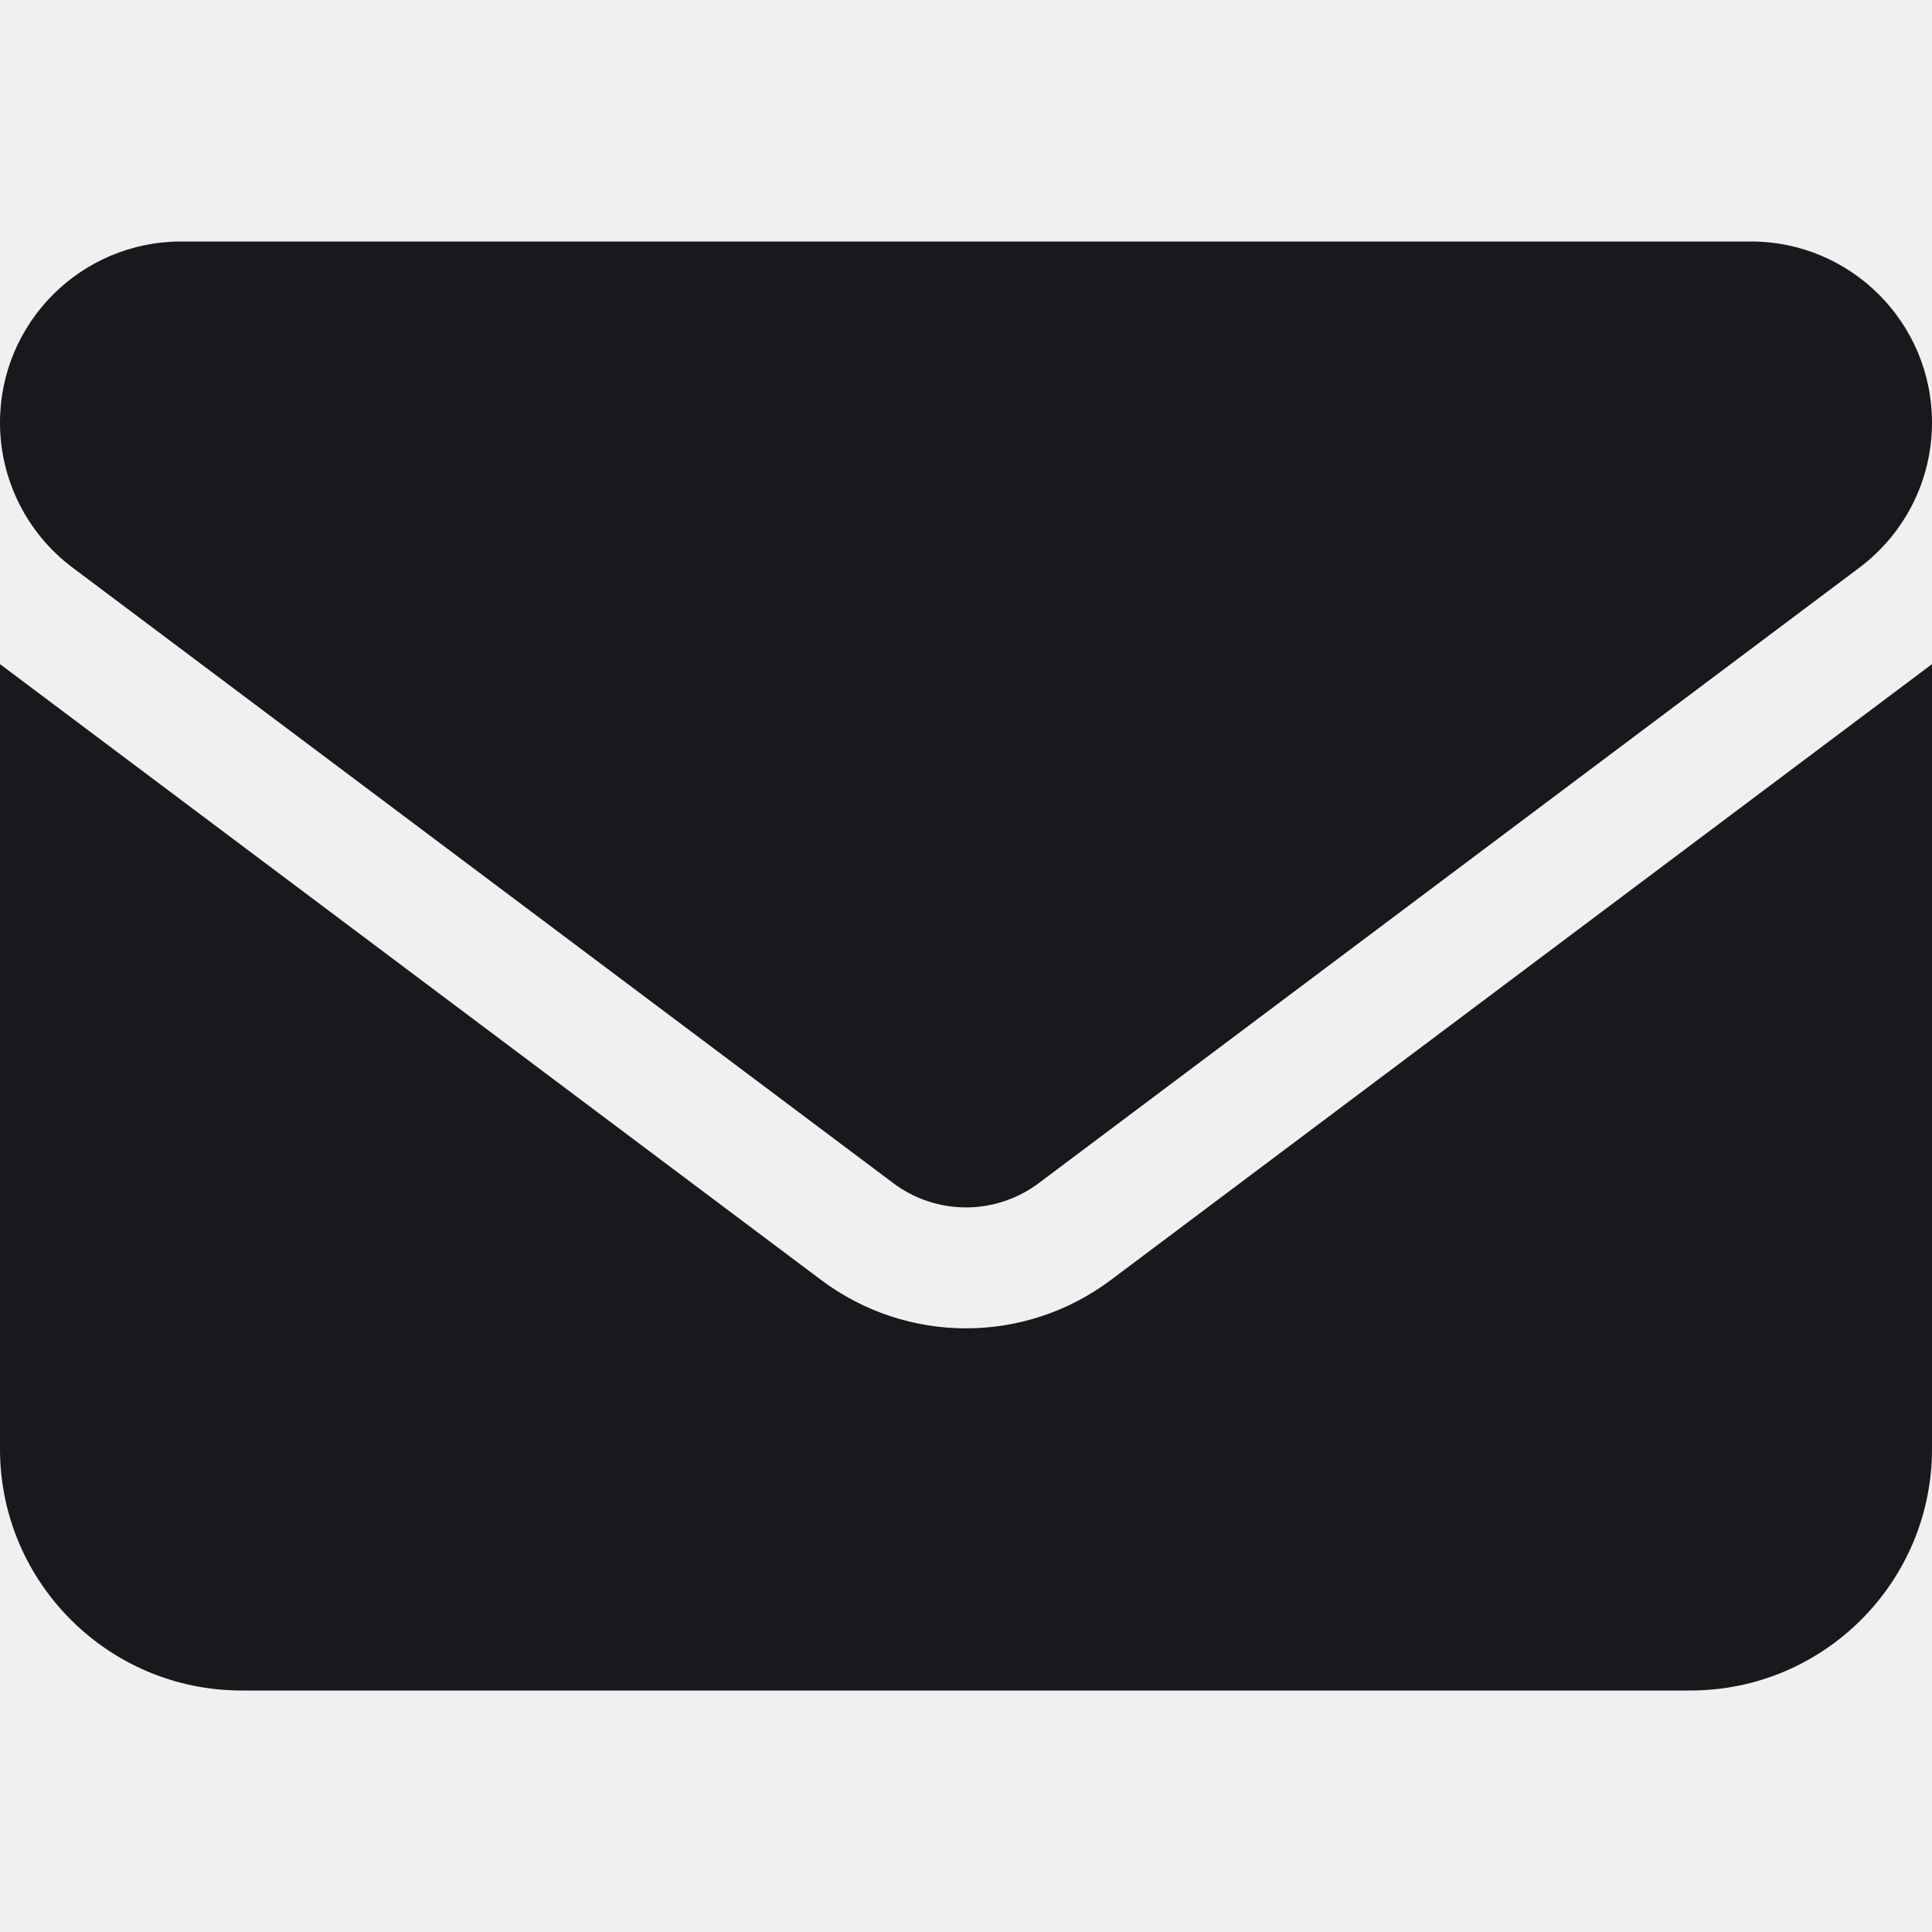
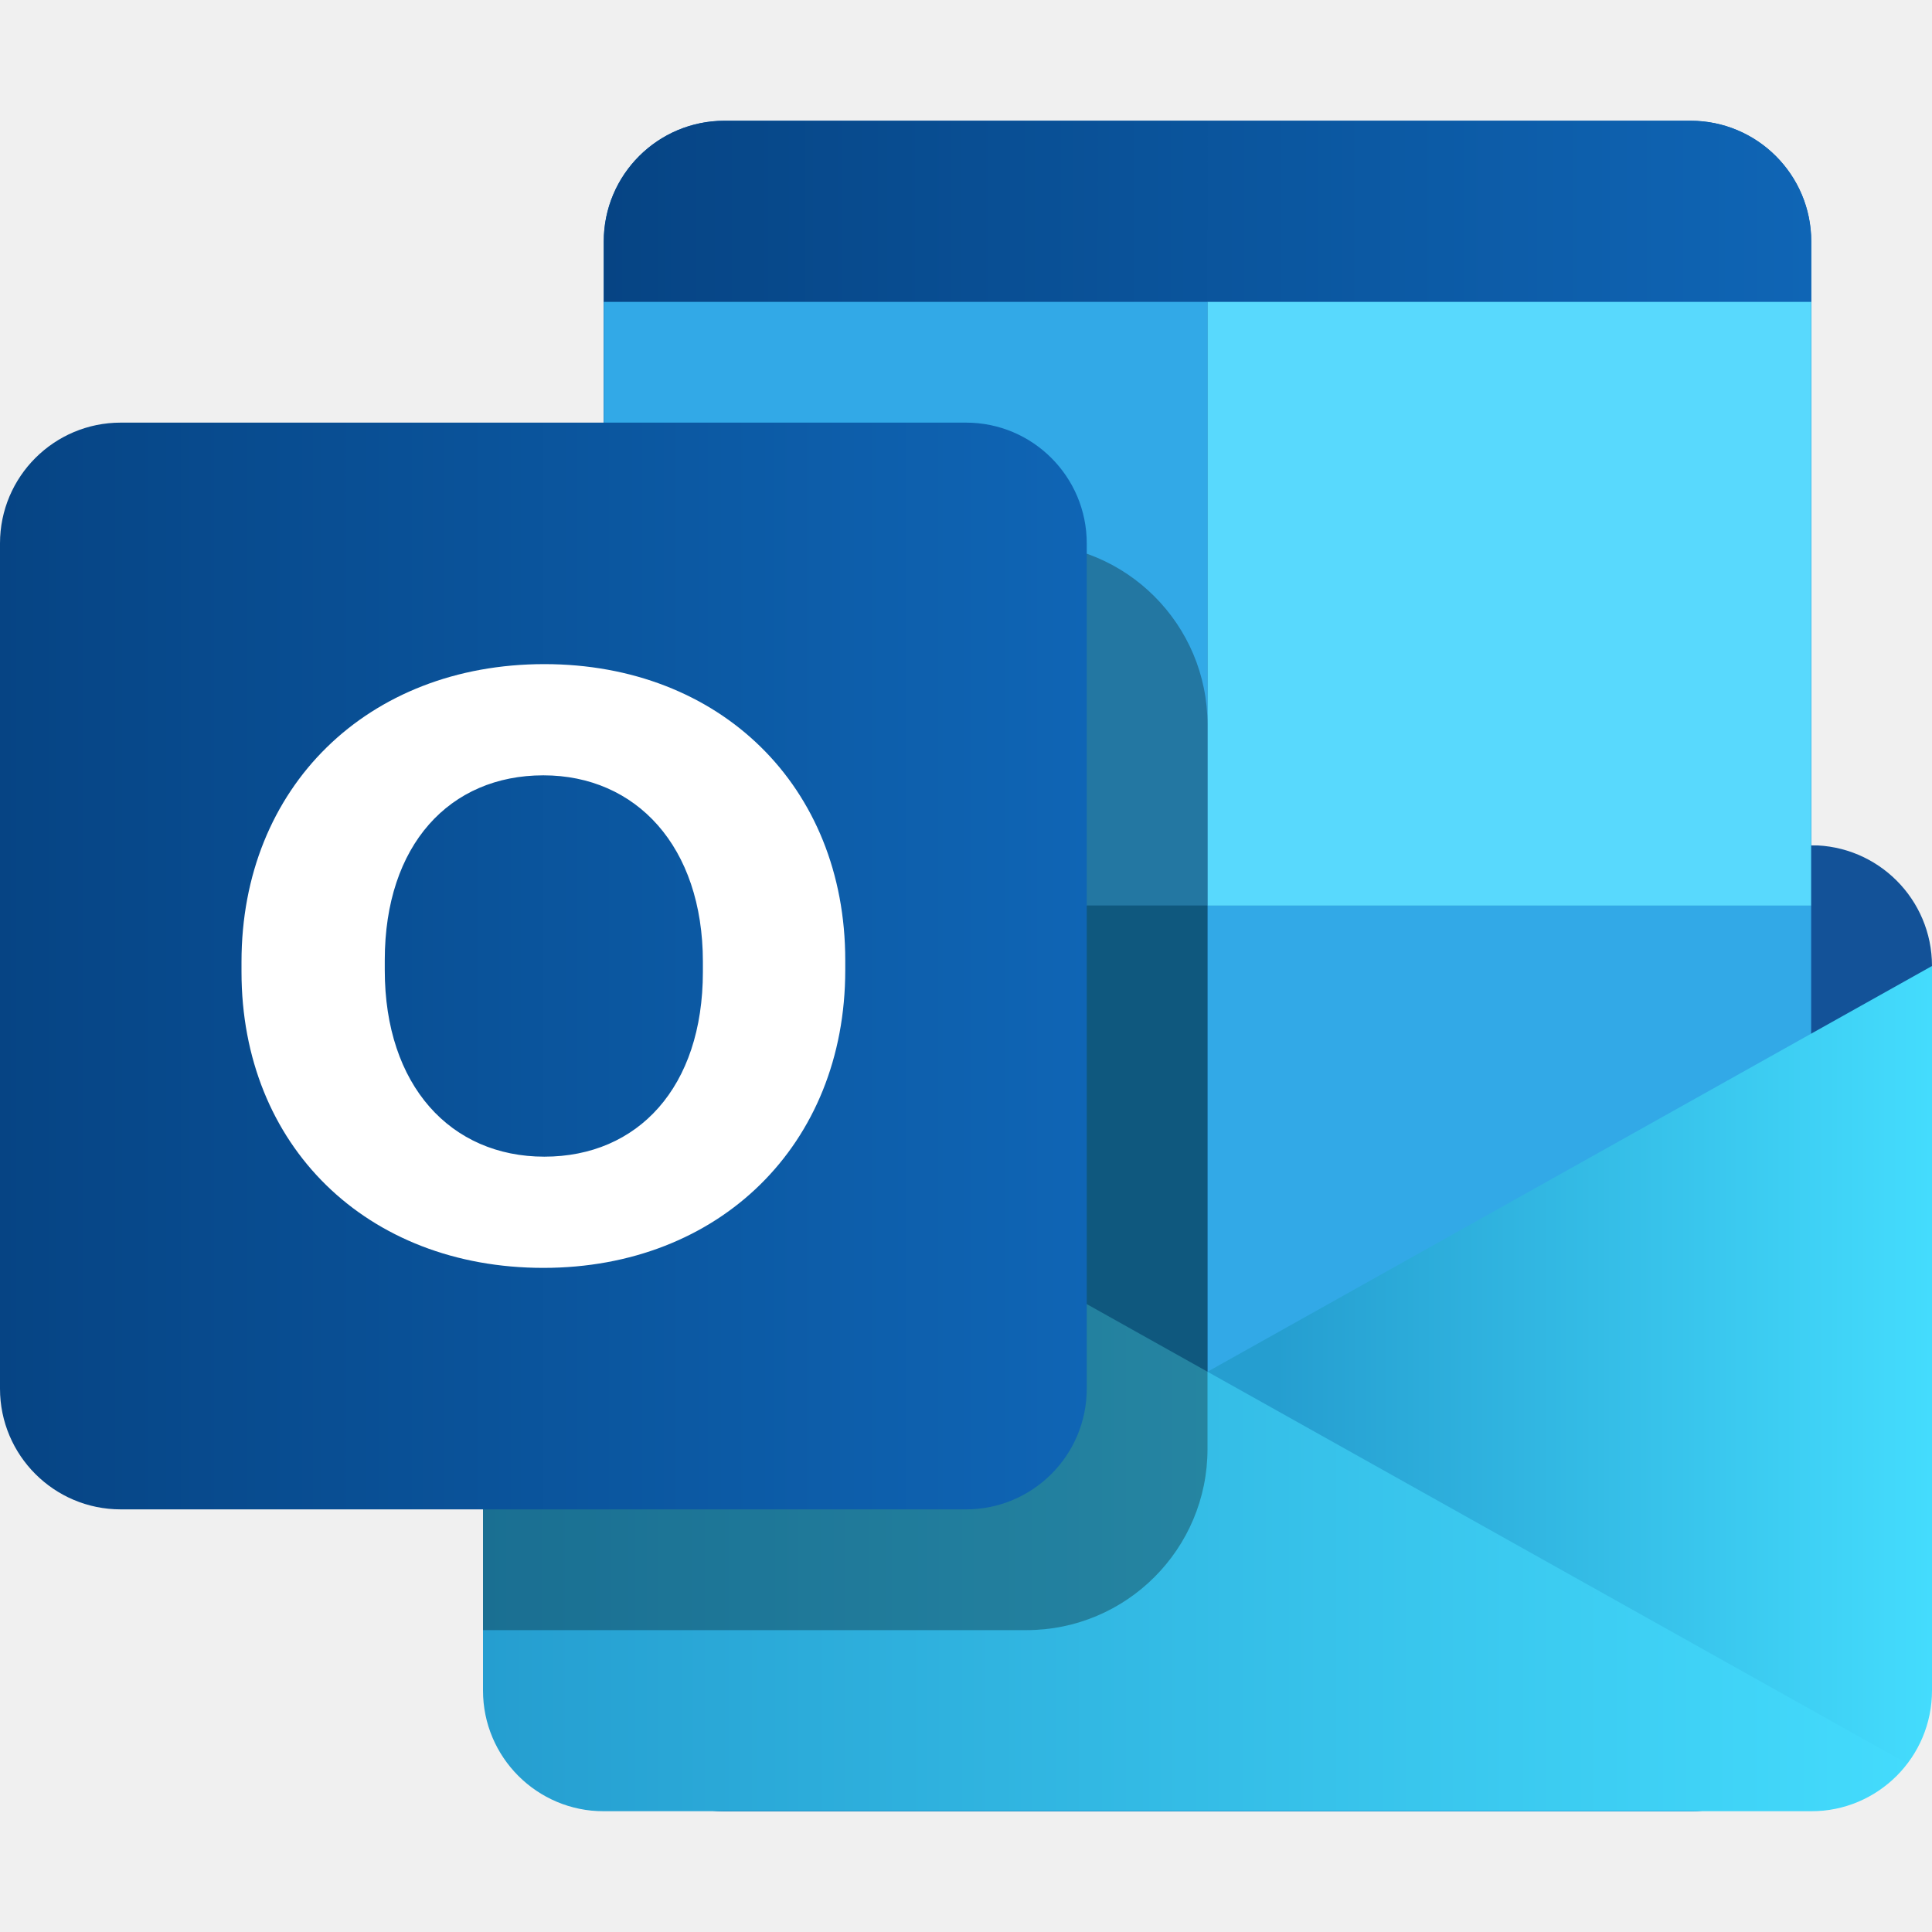
- <svg xmlns="http://www.w3.org/2000/svg" viewBox="0 0 512 512">
-   <path fill="#17191c" d="M48 64C21.5 64 0 85.5 0 112c0 15.1 7.1 29.3 19.2 38.4L236.8 313.6c11.4 8.5 27 8.5 38.4 0L492.8 150.4c12.1-9.1 19.2-23.3 19.2-38.4c0-26.5-21.5-48-48-48L48 64zM0 176L0 384c0 35.3 28.7 64 64 64l384 0c35.3 0 64-28.7 64-64l0-208L294.4 339.2c-22.8 17.1-54 17.1-76.8 0L0 176z" />
+ <svg xmlns="http://www.w3.org/2000/svg" width="800px" height="800px" viewBox="0 0 32 32" fill="none">
+   <rect x="10" y="2" width="20" height="28" rx="2" fill="#1066B5" />
+   <rect x="10" y="2" width="20" height="28" rx="2" fill="url(#paint0_linear_87_7742)" />
+   <rect x="10" y="5" width="10" height="10" fill="#32A9E7" />
+   <rect x="10" y="15" width="10" height="10" fill="#167EB4" />
+   <rect x="20" y="15" width="10" height="10" fill="#32A9E7" />
+   <rect x="20" y="5" width="10" height="10" fill="#58D9FD" />
+   <mask id="mask0_87_7742" style="mask-type:alpha" maskUnits="userSpaceOnUse" x="8" y="14" width="24" height="16">
+     <path d="M8 14H30C31.105 14 32 14.895 32 16V28C32 29.105 31.105 30 30 30H10C8.895 30 8 29.105 8 28V14Z" fill="url(#paint1_linear_87_7742)" />
+   </mask>
+   <g mask="url(#mask0_87_7742)">
+     <path d="M32 14V18H30V14H32Z" fill="#135298" />
+     <path d="M32 30V16L7 30H32Z" fill="url(#paint2_linear_87_7742)" />
+     <path d="M8 30V16L33 30H8Z" fill="url(#paint3_linear_87_7742)" />
+   </g>
+   <path d="M8 12C8 10.343 9.343 9 11 9H17C18.657 9 20 10.343 20 12V24C20 25.657 18.657 27 17 27H8V12Z" fill="#000000" fill-opacity="0.3" />
+   <rect y="7" width="18" height="18" rx="2" fill="url(#paint4_linear_87_7742)" />
+   <path d="M14 16.069V15.903C14 13.022 11.927 11 9.016 11C6.089 11 4 13.036 4 15.931V16.097C4 18.978 6.073 21 9 21C11.911 21 14 18.964 14 16.069ZM11.642 16.097C11.642 18.008 10.566 19.158 9.016 19.158C7.465 19.158 6.373 17.981 6.373 16.069V15.903C6.373 13.992 7.449 12.842 9 12.842C10.535 12.842 11.642 14.019 11.642 15.931V16.097Z" fill="white" />
+   <defs>
+     <linearGradient id="paint0_linear_87_7742" x1="10" y1="16" x2="30" y2="16" gradientUnits="userSpaceOnUse">
+       <stop stop-color="#064484" />
+       <stop offset="1" stop-color="#0F65B5" />
+     </linearGradient>
+     <linearGradient id="paint1_linear_87_7742" x1="8" y1="26.769" x2="32" y2="26.769" gradientUnits="userSpaceOnUse">
+       <stop stop-color="#1B366F" />
+       <stop offset="1" stop-color="#2657B0" />
+     </linearGradient>
+     <linearGradient id="paint2_linear_87_7742" x1="32" y1="23" x2="8" y2="23" gradientUnits="userSpaceOnUse">
+       <stop stop-color="#44DCFD" />
+       <stop offset="0.453" stop-color="#259ED0" />
+     </linearGradient>
+     <linearGradient id="paint3_linear_87_7742" x1="8" y1="23" x2="32" y2="23" gradientUnits="userSpaceOnUse">
+       <stop stop-color="#259ED0" />
+       <stop offset="1" stop-color="#44DCFD" />
+     </linearGradient>
+     <linearGradient id="paint4_linear_87_7742" x1="0" y1="16" x2="18" y2="16" gradientUnits="userSpaceOnUse">
+       <stop stop-color="#064484" />
+       <stop offset="1" stop-color="#0F65B5" />
+     </linearGradient>
+   </defs>
</svg>
